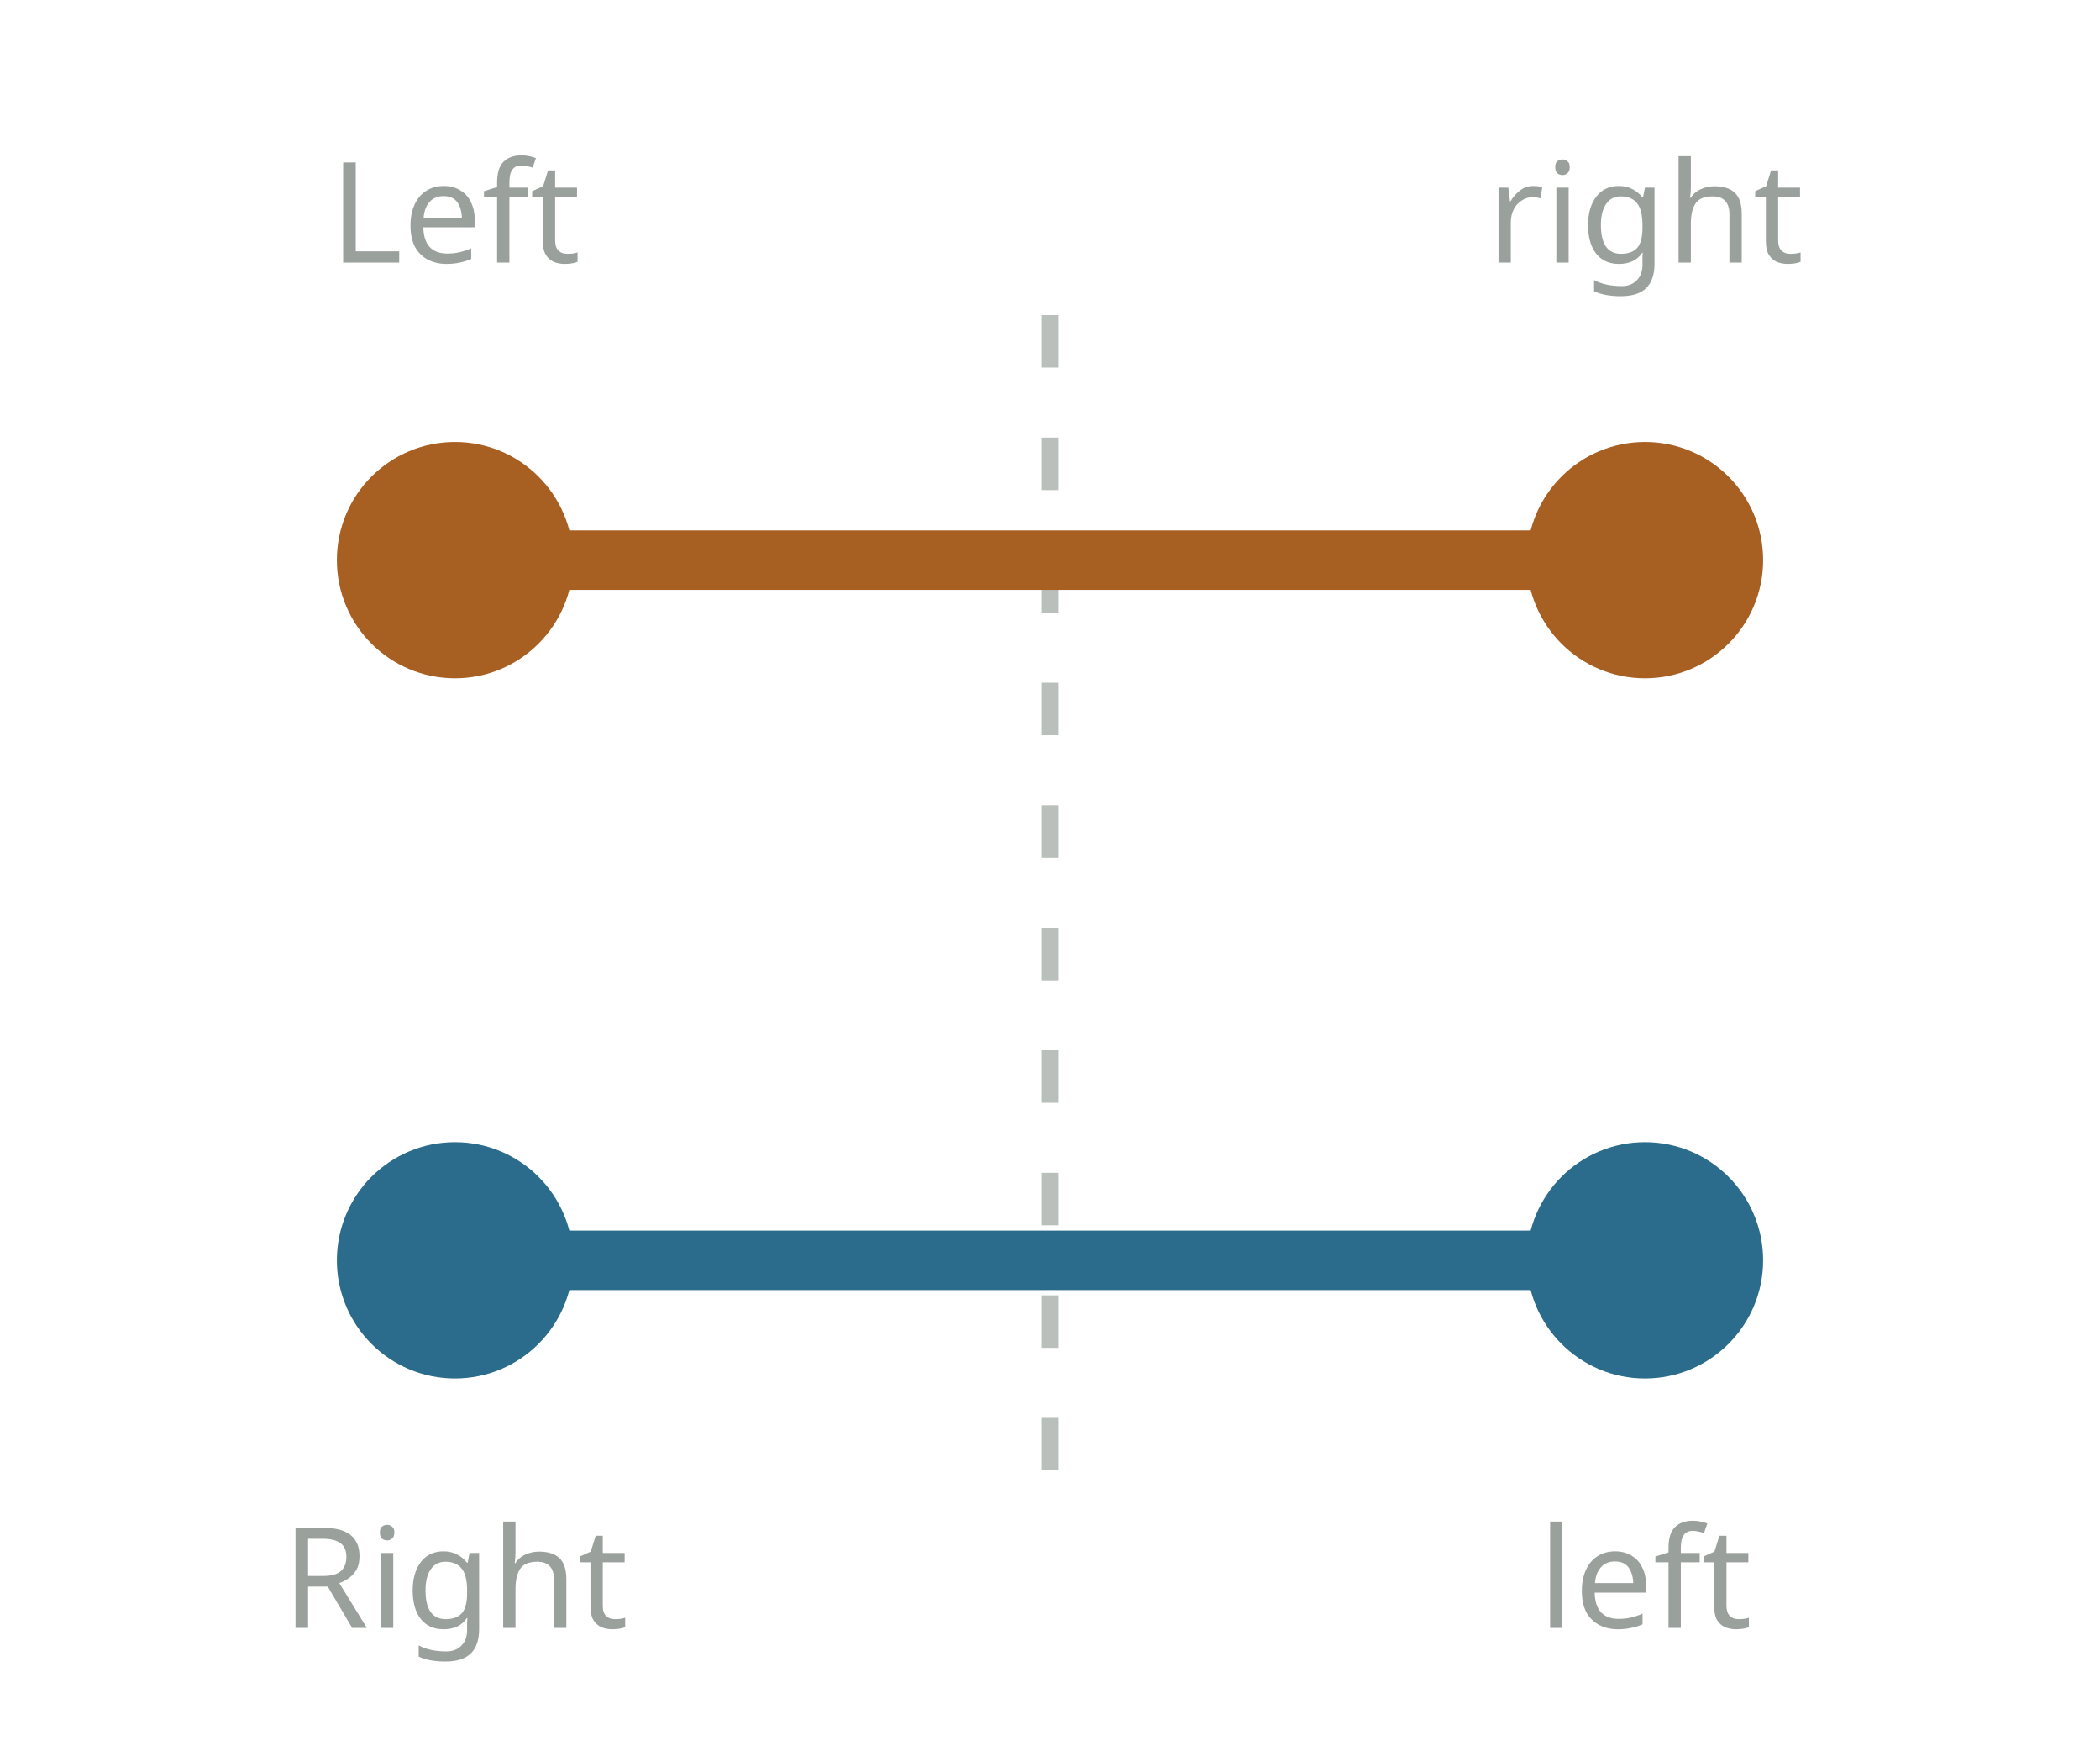
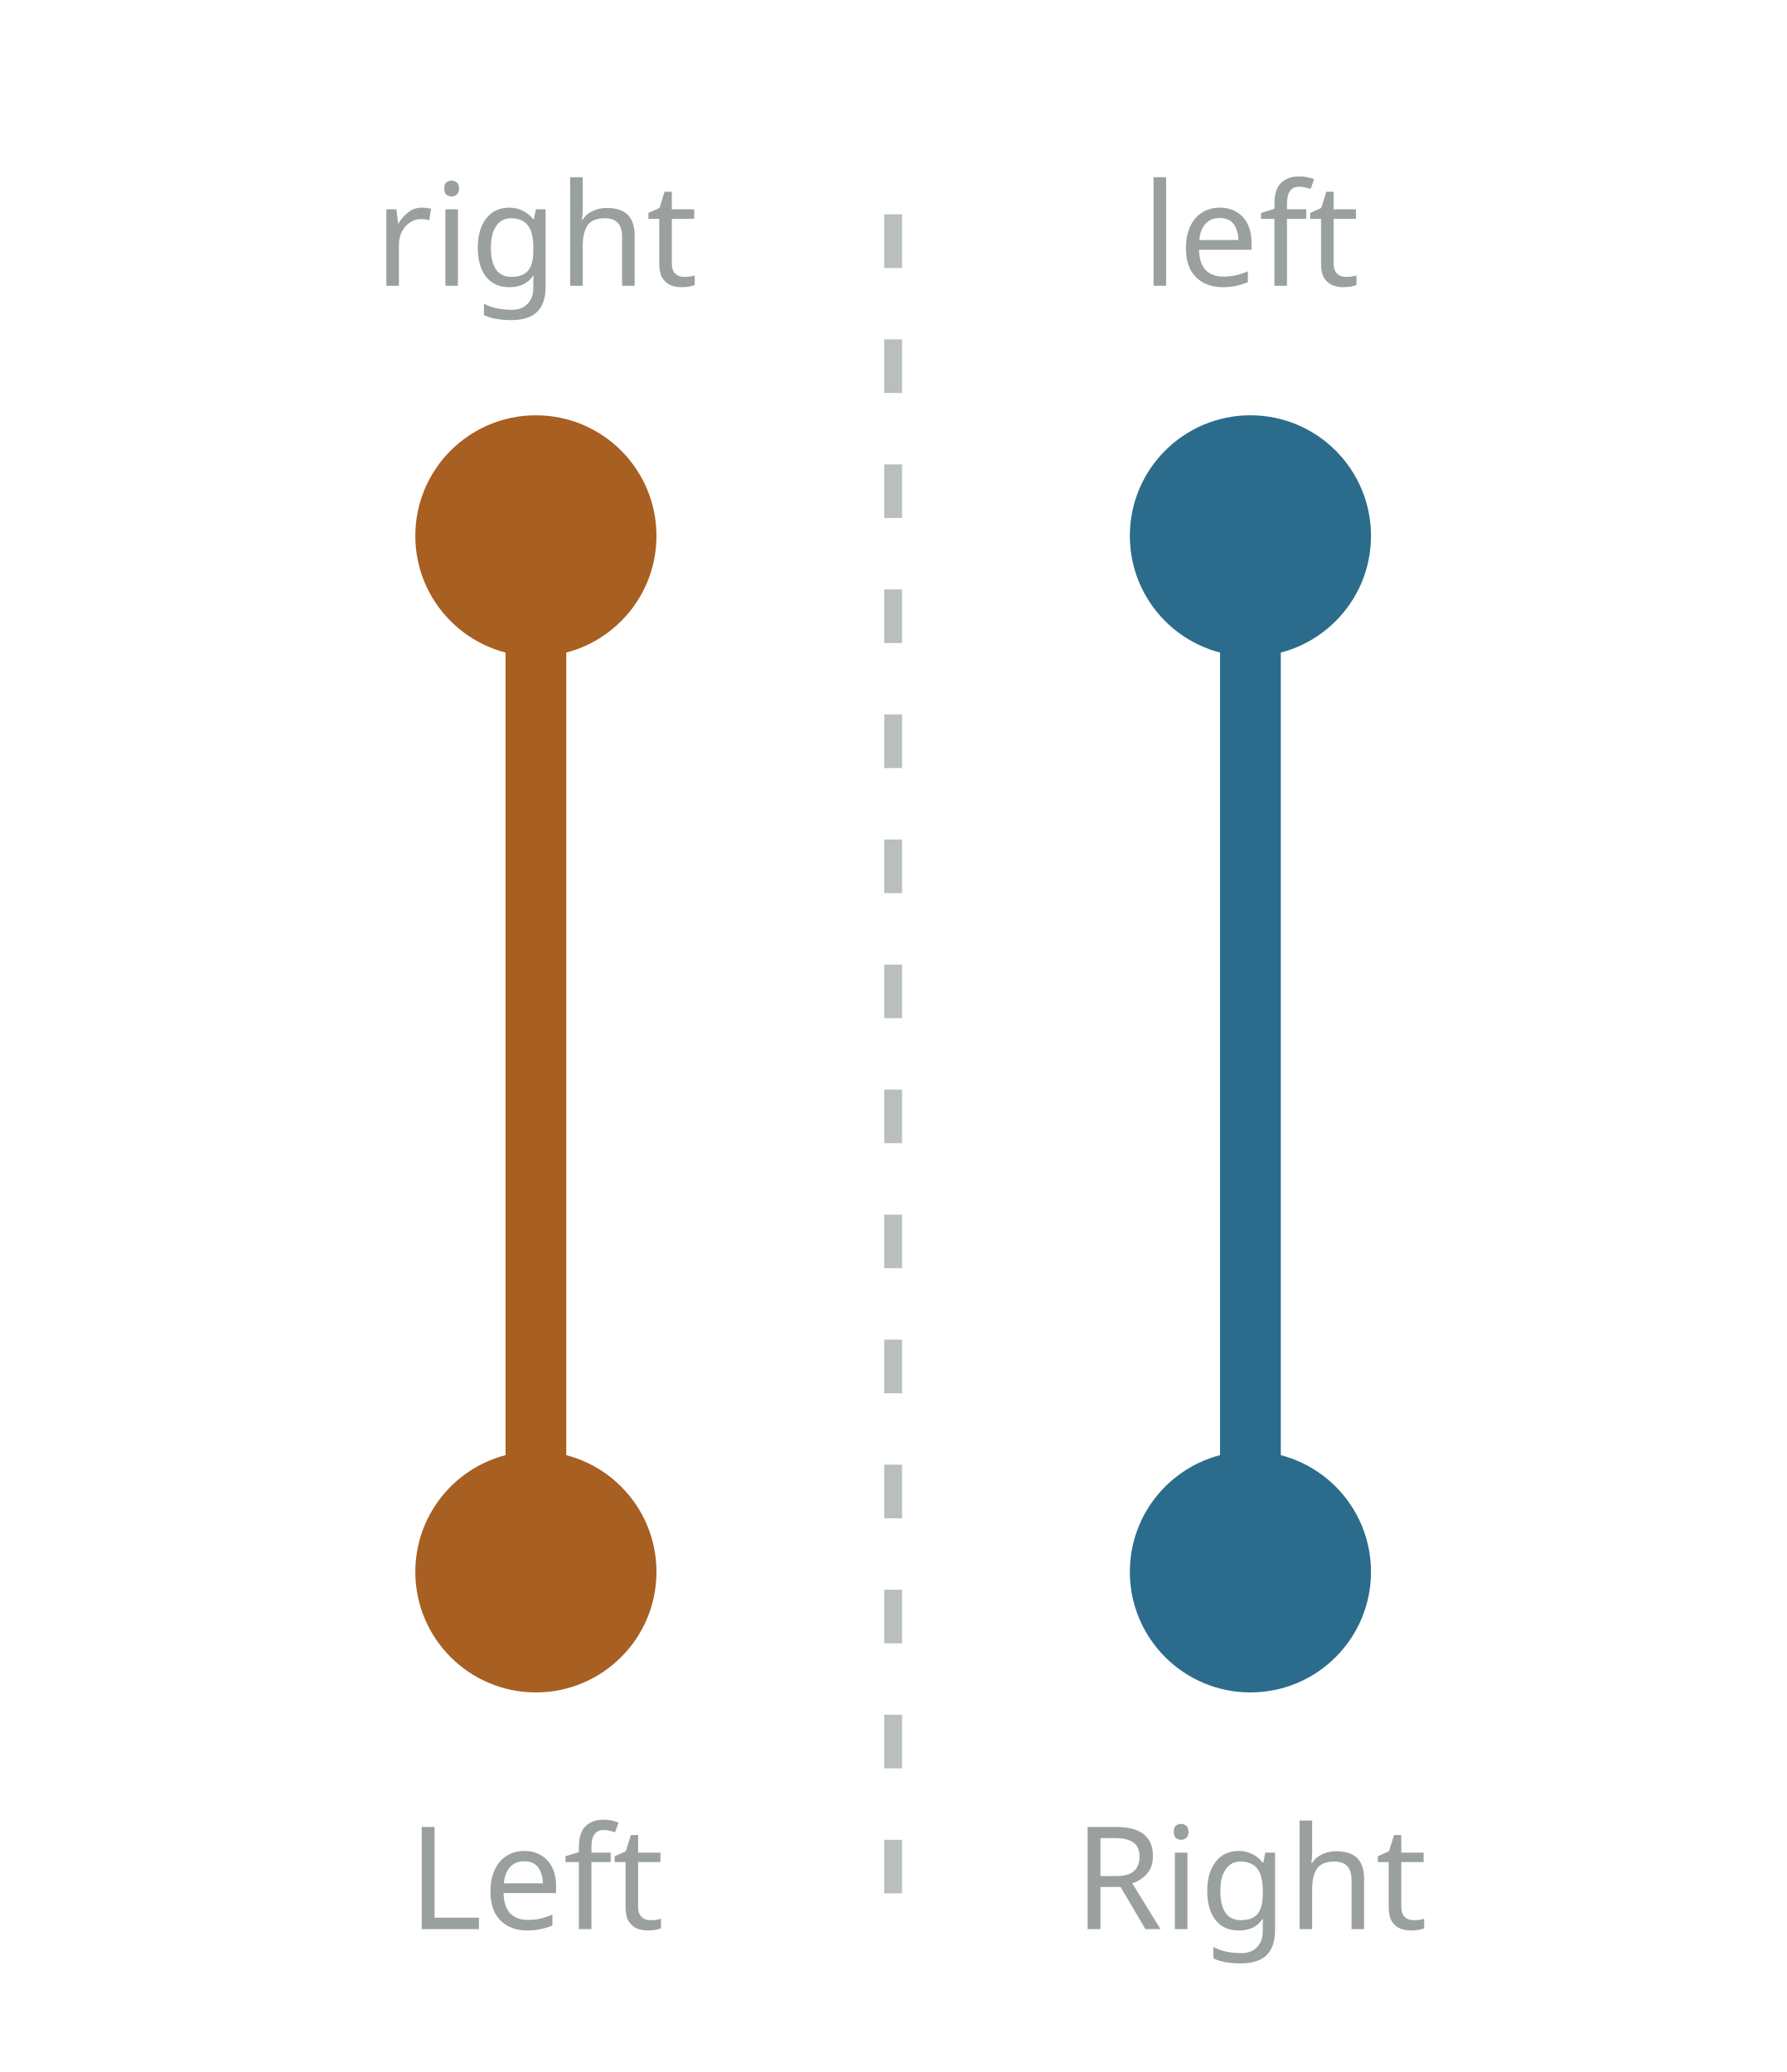
- <svg xmlns="http://www.w3.org/2000/svg" viewBox="0 0 120 100" class="frame" role="img">
-   <line x1="60.0" y1="18.0" x2="60.0" y2="86.0" style="stroke: var(--rule-strong, #b9bfba); stroke-width: 1; stroke-dasharray: 3 4" />
-   <line x1="26.0" y1="32.0" x2="94.0" y2="32.0" style="stroke: var(--left, #a85f22); stroke-width: 3.4; stroke-linecap: round" />
-   <line x1="26.0" y1="72.0" x2="94.0" y2="72.0" style="stroke: var(--right, #2b6c8c); stroke-width: 3.4; stroke-linecap: round" />
-   <circle cx="26" cy="32" r="6" style="fill: var(--left, #a85f22); stroke: var(--left, #a85f22); stroke-width: 1.5" />
-   <circle cx="26" cy="72" r="6" style="fill: var(--right, #2b6c8c); stroke: var(--right, #2b6c8c); stroke-width: 1.5" />
-   <circle cx="94" cy="72" r="6" style="fill: var(--right, #2b6c8c); stroke: var(--right, #2b6c8c); stroke-width: 1.5" />
-   <circle cx="94" cy="32" r="6" style="fill: var(--left, #a85f22); stroke: var(--left, #a85f22); stroke-width: 1.5" />
-   <text class="caption" x="26" y="15" text-anchor="middle" style="font: 8px ui-sans-serif, system-ui, sans-serif; fill: var(--faint, #9aa19d)">Left</text>
-   <text class="caption" x="26" y="93" text-anchor="middle" style="font: 8px ui-sans-serif, system-ui, sans-serif; fill: var(--faint, #9aa19d)">Right</text>
-   <text class="caption" x="94" y="15" text-anchor="middle" style="font: 8px ui-sans-serif, system-ui, sans-serif; fill: var(--faint, #9aa19d)">right</text>
-   <text class="caption" x="94" y="93" text-anchor="middle" style="font: 8px ui-sans-serif, system-ui, sans-serif; fill: var(--faint, #9aa19d)">left</text>
+ <svg xmlns="http://www.w3.org/2000/svg" viewBox="0 0 100 116" class="frame" role="img">
+   <line x1="50.0" y1="12.0" x2="50.0" y2="106.0" style="stroke: var(--rule-strong, #b9bfba); stroke-width: 1; stroke-dasharray: 3 4" />
+   <line x1="30.0" y1="88.0" x2="30.0" y2="30.0" style="stroke: var(--left, #a85f22); stroke-width: 3.4; stroke-linecap: round" />
+   <line x1="70.0" y1="88.0" x2="70.0" y2="30.0" style="stroke: var(--right, #2b6c8c); stroke-width: 3.4; stroke-linecap: round" />
+   <circle cx="30" cy="88" r="6" style="fill: var(--left, #a85f22); stroke: var(--left, #a85f22); stroke-width: 1.5" />
+   <circle cx="70" cy="88" r="6" style="fill: var(--right, #2b6c8c); stroke: var(--right, #2b6c8c); stroke-width: 1.5" />
+   <circle cx="70" cy="30" r="6" style="fill: var(--right, #2b6c8c); stroke: var(--right, #2b6c8c); stroke-width: 1.5" />
+   <circle cx="30" cy="30" r="6" style="fill: var(--left, #a85f22); stroke: var(--left, #a85f22); stroke-width: 1.5" />
+   <text class="caption" x="30" y="16" text-anchor="middle" style="font: 8px ui-sans-serif, system-ui, sans-serif; fill: var(--faint, #9aa19d)">right</text>
+   <text class="caption" x="70" y="16" text-anchor="middle" style="font: 8px ui-sans-serif, system-ui, sans-serif; fill: var(--faint, #9aa19d)">left</text>
+   <text class="caption" x="30" y="108" text-anchor="middle" style="font: 8px ui-sans-serif, system-ui, sans-serif; fill: var(--faint, #9aa19d)">Left</text>
+   <text class="caption" x="70" y="108" text-anchor="middle" style="font: 8px ui-sans-serif, system-ui, sans-serif; fill: var(--faint, #9aa19d)">Right</text>
</svg>
